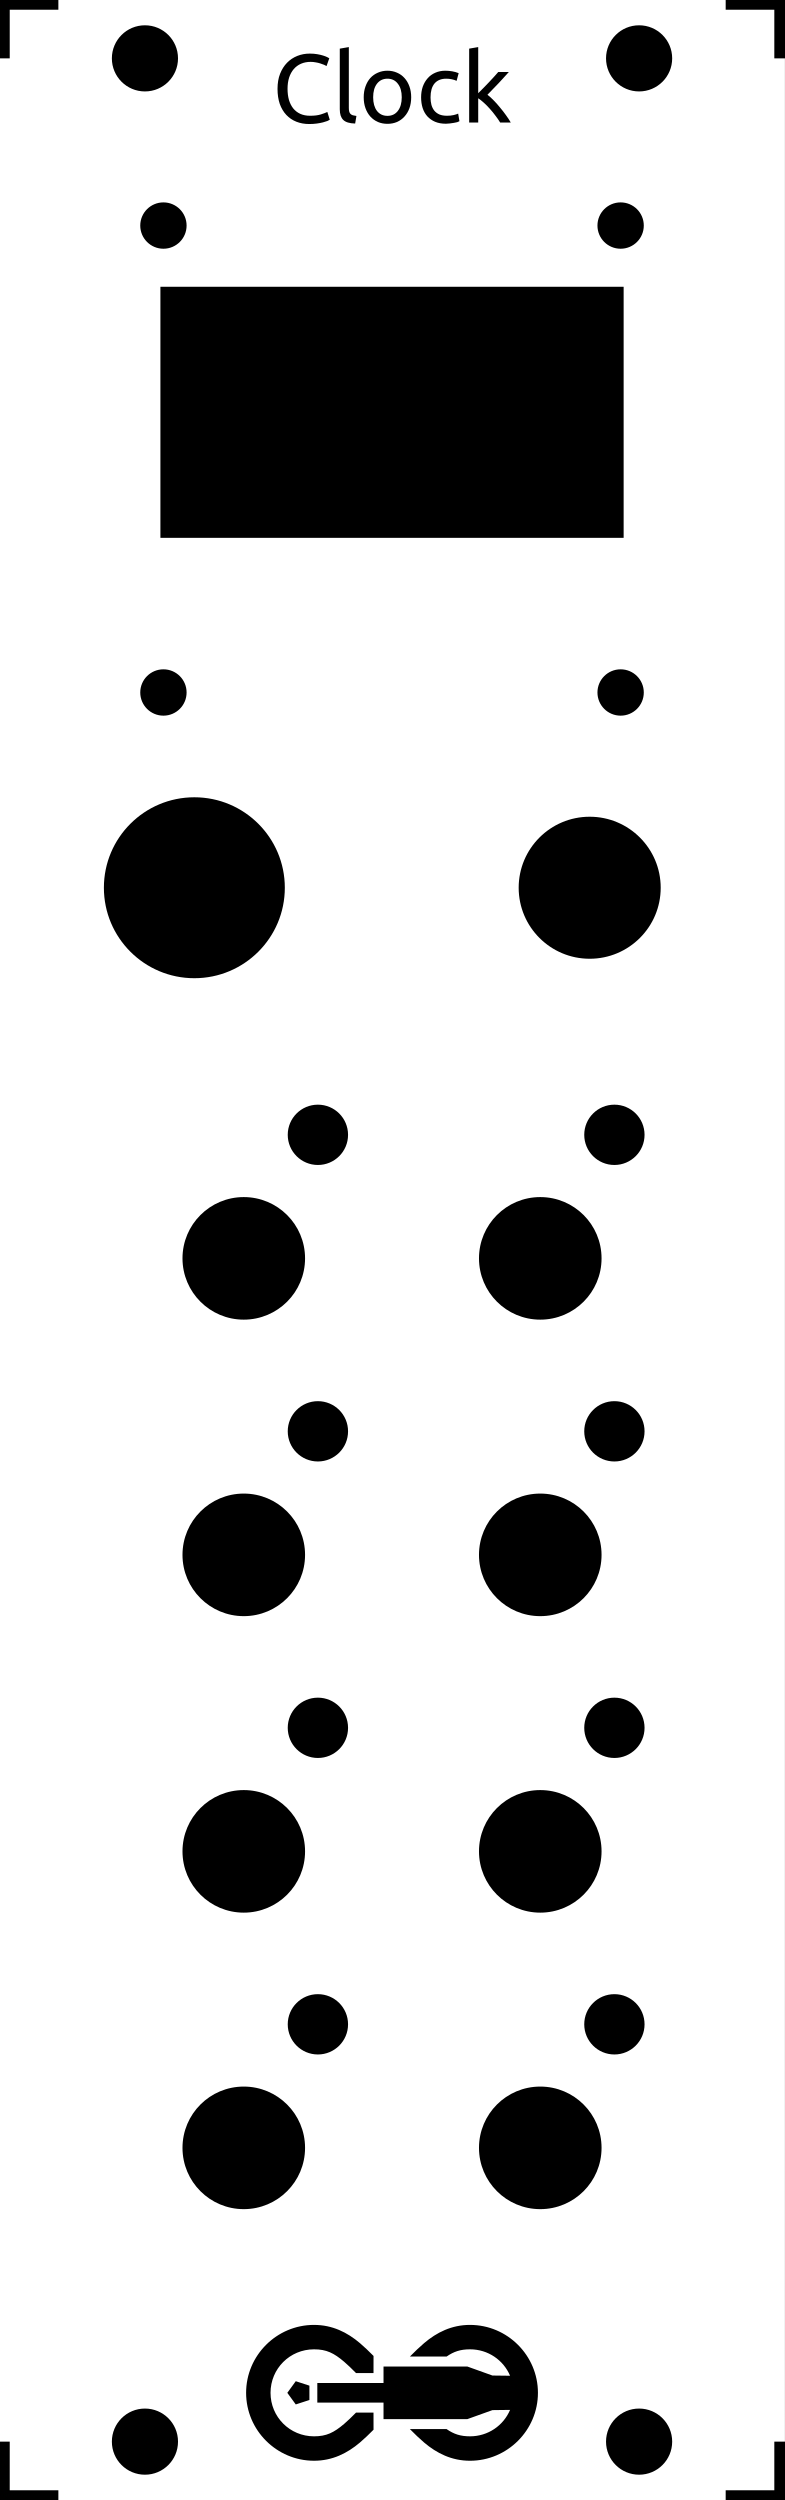
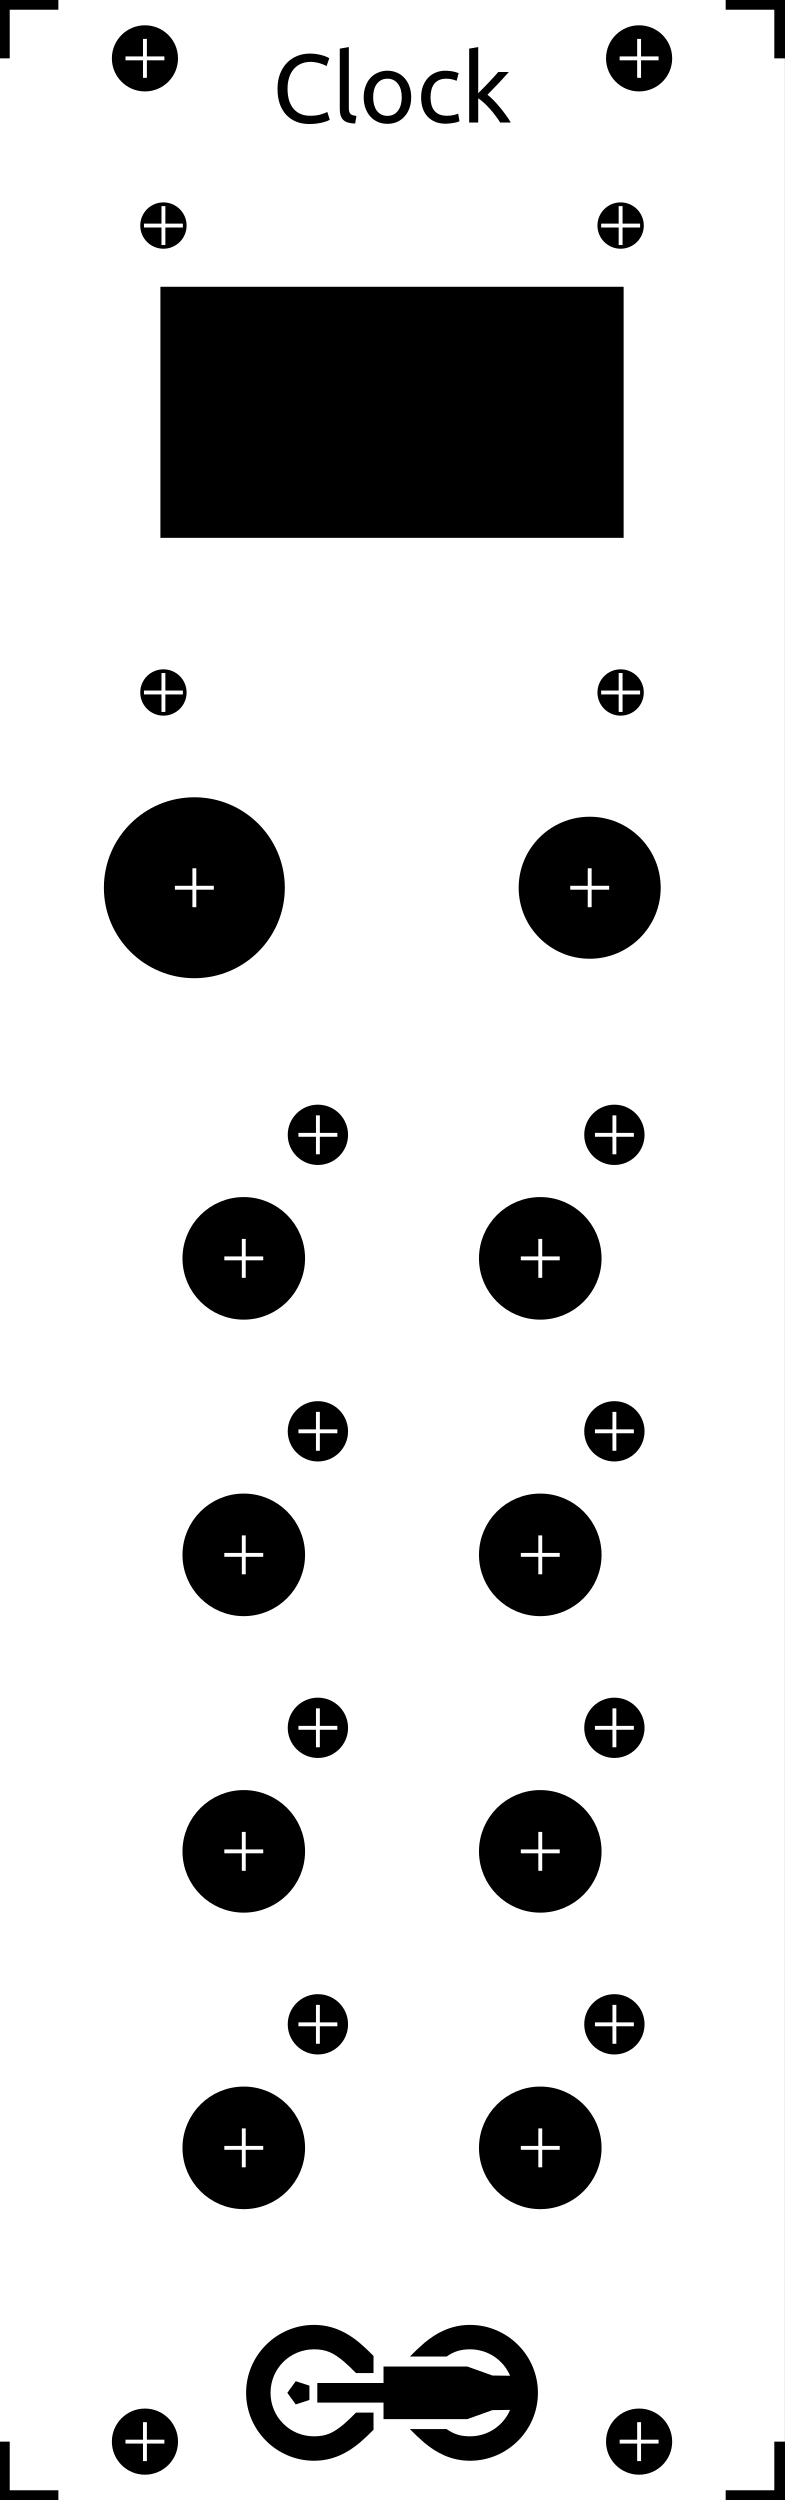
- <svg xmlns="http://www.w3.org/2000/svg" id="svg169" width="40.3mm" height="128.5mm" version="1.1" viewBox="0 0 40.3 128.5">
+ <svg xmlns="http://www.w3.org/2000/svg" id="svg261" width="40.3mm" height="128.5mm" version="1.1" viewBox="0 0 40.3 128.5">
  <rect id="background" width="40.3" height="128.5" fill="#fff" />
  <g id="outline" fill="none" stroke="#000">
    <line id="line6" y1="-3" y2="3" />
    <line id="line8" x1="-3" x2="3" />
    <line id="line10" x1="43.3" x2="37.3" />
    <line id="line12" x1="40.3" x2="40.3" y1="-3" y2="3" />
    <line id="line14" y1="131.5" y2="125.5" />
    <line id="line16" x1="-3" x2="3" y1="128.5" y2="128.5" />
    <line id="line18" x1="40.3" x2="40.3" y1="131.5" y2="125.5" />
    <line id="line20" x1="43.3" x2="37.3" y1="128.5" y2="128.5" />
  </g>
  <g id="stencil" font-family="Ubuntu" font-size="3">
-     <path id="path988" d="m15.895 6.375q-0.365 0-0.665-0.12t-0.515-0.35-0.335-0.565q-0.115-0.34-0.115-0.775t0.13-0.77q0.135-0.34 0.36-0.57t0.525-0.35 0.64-0.12q0.215 0 0.385 0.03 0.175 0.03 0.3 0.07 0.13 0.04 0.21 0.08t0.11 0.06l-0.14 0.4q-0.045-0.03-0.13-0.065t-0.195-0.07q-0.105-0.035-0.235-0.055-0.125-0.025-0.255-0.025-0.275 0-0.495 0.095t-0.375 0.275-0.24 0.44q-0.08 0.255-0.08 0.575 0 0.31 0.07 0.565 0.075 0.255 0.22 0.44 0.145 0.18 0.36 0.28 0.22 0.1 0.51 0.1 0.335 0 0.555-0.07t0.33-0.125l0.125 0.4q-0.035 0.025-0.125 0.065-0.09 0.035-0.225 0.07t-0.315 0.06-0.39 0.025z" />
-     <path id="path990" d="m18.255 6.35q-0.43-0.01-0.61-0.185t-0.18-0.545v-3.12l0.465-0.08v3.125q0 0.115 0.02 0.19t0.065 0.12 0.12 0.07q0.075 0.02 0.185 0.035z" />
-     <path id="path992" d="m21.135 5q0 0.31-0.09 0.56t-0.255 0.43q-0.16 0.18-0.385 0.28-0.225 0.095-0.49 0.095t-0.49-0.095q-0.225-0.1-0.39-0.28-0.16-0.18-0.25-0.43t-0.09-0.56q0-0.305 0.09-0.555 0.09-0.255 0.25-0.435 0.165-0.18 0.39-0.275 0.225-0.1 0.49-0.1t0.49 0.1q0.225 0.095 0.385 0.275 0.165 0.18 0.255 0.435 0.09 0.25 0.09 0.555zm-0.485 0q0-0.44-0.2-0.695-0.195-0.26-0.535-0.26t-0.54 0.26q-0.195 0.255-0.195 0.695t0.195 0.7q0.2 0.255 0.54 0.255t0.535-0.255q0.2-0.26 0.2-0.7z" />
-     <path id="path994" d="m22.92 6.36q-0.315 0-0.555-0.1-0.235-0.1-0.4-0.28-0.16-0.18-0.24-0.425-0.08-0.25-0.08-0.55t0.085-0.55q0.09-0.25 0.25-0.43 0.16-0.185 0.39-0.285 0.235-0.105 0.52-0.105 0.175 0 0.35 0.03t0.335 0.095l-0.105 0.395q-0.105-0.05-0.245-0.08-0.135-0.03-0.29-0.03-0.39 0-0.6 0.245-0.205 0.245-0.205 0.715 0 0.21 0.045 0.385 0.05 0.175 0.15 0.3 0.105 0.125 0.265 0.195 0.16 0.065 0.39 0.065 0.185 0 0.335-0.035t0.235-0.075l0.065 0.39q-0.04 0.025-0.115 0.05-0.075 0.02-0.17 0.035-0.095 0.02-0.205 0.03-0.105 0.015-0.205 0.015z" />
-     <path id="path996" d="m25.055 4.87q0.15 0.115 0.315 0.285 0.17 0.17 0.33 0.37 0.165 0.195 0.31 0.4 0.145 0.2 0.245 0.375h-0.545q-0.105-0.175-0.245-0.355-0.135-0.185-0.285-0.35-0.15-0.17-0.305-0.31t-0.295-0.235v1.25h-0.465v-3.8l0.465-0.08v2.37q0.12-0.12 0.265-0.265t0.285-0.295 0.265-0.285q0.125-0.14 0.215-0.245h0.545q-0.115 0.125-0.25 0.275t-0.28 0.305q-0.145 0.15-0.295 0.305-0.145 0.15-0.275 0.285z" />
+     <path id="path1080" d="m15.895 6.375q-0.365 0-0.665-0.12t-0.515-0.35-0.335-0.565q-0.115-0.34-0.115-0.775t0.13-0.77q0.135-0.34 0.36-0.57t0.525-0.35 0.64-0.12q0.215 0 0.385 0.03 0.175 0.03 0.3 0.07 0.13 0.04 0.21 0.08t0.11 0.06l-0.14 0.4q-0.045-0.03-0.13-0.065t-0.195-0.07q-0.105-0.035-0.235-0.055-0.125-0.025-0.255-0.025-0.275 0-0.495 0.095t-0.375 0.275-0.24 0.44q-0.08 0.255-0.08 0.575 0 0.31 0.07 0.565 0.075 0.255 0.22 0.44 0.145 0.18 0.36 0.28 0.22 0.1 0.51 0.1 0.335 0 0.555-0.07t0.33-0.125l0.125 0.4q-0.035 0.025-0.125 0.065-0.09 0.035-0.225 0.07t-0.315 0.06-0.39 0.025z" />
+     <path id="path1082" d="m18.255 6.35q-0.43-0.01-0.61-0.185t-0.18-0.545v-3.12l0.465-0.08v3.125q0 0.115 0.02 0.19t0.065 0.12 0.12 0.07q0.075 0.02 0.185 0.035z" />
+     <path id="path1084" d="m21.135 5q0 0.31-0.09 0.56t-0.255 0.43q-0.16 0.18-0.385 0.28-0.225 0.095-0.49 0.095t-0.49-0.095q-0.225-0.1-0.39-0.28-0.16-0.18-0.25-0.43t-0.09-0.56q0-0.305 0.09-0.555 0.09-0.255 0.25-0.435 0.165-0.18 0.39-0.275 0.225-0.1 0.49-0.1t0.49 0.1q0.225 0.095 0.385 0.275 0.165 0.18 0.255 0.435 0.09 0.25 0.09 0.555zm-0.485 0q0-0.44-0.2-0.695-0.195-0.26-0.535-0.26t-0.54 0.26q-0.195 0.255-0.195 0.695t0.195 0.7q0.2 0.255 0.54 0.255t0.535-0.255q0.2-0.26 0.2-0.7z" />
+     <path id="path1086" d="m22.92 6.36q-0.315 0-0.555-0.1-0.235-0.1-0.4-0.28-0.16-0.18-0.24-0.425-0.08-0.25-0.08-0.55t0.085-0.55q0.09-0.25 0.25-0.43 0.16-0.185 0.39-0.285 0.235-0.105 0.52-0.105 0.175 0 0.35 0.03t0.335 0.095l-0.105 0.395q-0.105-0.05-0.245-0.08-0.135-0.03-0.29-0.03-0.39 0-0.6 0.245-0.205 0.245-0.205 0.715 0 0.21 0.045 0.385 0.05 0.175 0.15 0.3 0.105 0.125 0.265 0.195 0.16 0.065 0.39 0.065 0.185 0 0.335-0.035t0.235-0.075l0.065 0.39q-0.04 0.025-0.115 0.05-0.075 0.02-0.17 0.035-0.095 0.02-0.205 0.03-0.105 0.015-0.205 0.015z" />
+     <path id="path1088" d="m25.055 4.87q0.15 0.115 0.315 0.285 0.17 0.17 0.33 0.37 0.165 0.195 0.31 0.4 0.145 0.2 0.245 0.375h-0.545q-0.105-0.175-0.245-0.355-0.135-0.185-0.285-0.35-0.15-0.17-0.305-0.31t-0.295-0.235v1.25h-0.465v-3.8l0.465-0.08v2.37q0.12-0.12 0.265-0.265t0.285-0.295 0.265-0.285q0.125-0.14 0.215-0.245h0.545q-0.115 0.125-0.25 0.275t-0.28 0.305q-0.145 0.15-0.295 0.305-0.145 0.15-0.275 0.285z" />
    <path id="path25" transform="translate(12.65 119.5) scale(.15)" d="m23.274 0c-12.804 0-23.274 10.47-23.274 23.274 0 12.804 10.47 23.274 23.274 23.274 6.282 0 11.38-2.549 15.731-6.245 1.539-1.307 3.076-2.788 4.658-4.388l-0.009-5.869-5.989 0.003c-1.484 1.506-2.847 2.828-4.08 3.877-3.513 2.985-6.049 4.254-10.311 4.254-8.281 0-14.905-6.623-14.905-14.905 0-8.281 6.623-14.905 14.905-14.905 4.261 0 6.798 1.27 10.311 4.254 1.234 1.048 2.596 2.371 4.08 3.877l5.989 0.003 0.009-5.869c-1.582-1.6-3.12-3.08-4.658-4.388-4.351-3.697-9.449-6.245-15.731-6.245zm53.451 0c-6.282 1.0197e-4 -11.379 2.549-15.73 6.245-1.607 1.366-3.213 2.919-4.871 4.602h12.572c2.477-1.718 4.74-2.478 8.029-2.478h3.82e-4c6.2 0 11.47 3.713 13.728 9.055l-6.042-0.075-8.585-3.08-28.741 3.81e-4v5.646h-22.686v6.719h22.686v5.646l28.741 3.82e-4 8.585-3.08 6.042-0.075c-2.258 5.341-7.528 9.055-13.728 9.055h-3.82e-4c-3.289-5.9e-5 -5.553-0.761-8.029-2.478h-12.572c1.658 1.683 3.264 3.236 4.871 4.602 4.351 3.697 9.449 6.245 15.73 6.245h3.82e-4c12.804 0 23.274-10.47 23.274-23.274-8e-6 -12.804-10.47-23.274-23.274-23.274zm-59.712 19.295-2.891 3.979 2.891 3.979 4.677-1.52v-4.918z" />
  </g>
  <g id="throughholes">
    <circle id="circle75" cx="7.45" cy="3" r="1.7" />
    <circle id="circle77" cx="7.45" cy="125.5" r="1.7" />
    <circle id="circle79" cx="32.85" cy="3" r="1.7" />
    <circle id="circle81" cx="32.85" cy="125.5" r="1.7" />
    <circle id="circle83" cx="31.9" cy="35.594" r="1.191" />
    <circle id="circle85" cx="31.9" cy="11.594" r="1.191" />
    <circle id="circle87" cx="8.4" cy="35.594" r="1.191" />
    <circle id="circle89" cx="8.4" cy="11.594" r="1.191" />
    <rect id="rect91" x="8.245" y="14.74" width="23.81" height="12.905" />
    <circle id="circle95" cx="30.31" cy="45.63" r="3.65" />
    <circle id="circle99" cx="9.99" cy="45.63" r="4.65" />
    <circle id="circle103" cx="12.53" cy="64.68" r="3.15" />
    <circle id="circle107" cx="16.34" cy="58.33" r="1.55" />
    <circle id="circle111" cx="27.77" cy="64.68" r="3.15" />
    <circle id="circle115" cx="31.58" cy="58.33" r="1.55" />
    <circle id="circle119" cx="12.53" cy="79.92" r="3.15" />
    <circle id="circle123" cx="16.34" cy="73.57" r="1.55" />
    <circle id="circle127" cx="27.77" cy="79.92" r="3.15" />
    <circle id="circle131" cx="31.58" cy="73.57" r="1.55" />
    <circle id="circle135" cx="12.53" cy="95.16" r="3.15" />
    <circle id="circle139" cx="16.34" cy="88.81" r="1.55" />
    <circle id="circle143" cx="27.77" cy="95.16" r="3.15" />
    <circle id="circle147" cx="31.58" cy="88.81" r="1.55" />
    <circle id="circle151" cx="12.53" cy="110.4" r="3.15" />
    <circle id="circle155" cx="16.34" cy="104.05" r="1.55" />
    <circle id="circle159" cx="27.77" cy="110.4" r="3.15" />
    <circle id="circle163" cx="31.58" cy="104.05" r="1.55" />
  </g>
+   <g id="drill_markers" stroke="#fff">
+     <path id="path169" d="m7.45 2v2m-1-1h2" stroke-width=".2" />
+     <path id="path171" d="m7.45 124.5v2m-1-1h2" stroke-width=".2" />
+     <path id="path173" d="m32.85 2v2m-1-1h2" stroke-width=".2" />
+     <path id="path175" d="m32.85 124.5v2m-1-1h2" stroke-width=".2" />
+     <g id="drill_markers_offset" transform="translate(20.15,21.5)">
+       <g id="g185" transform="translate(7.62 -10.16)" stroke-width=".2">
+         <path id="path177" d="m4.13 23.254v2m-1-1h2" />
+         <path id="path179" d="m4.13-0.746v2m-1-1h2" />
+         <path id="path181" d="m-19.37 23.254v2m-1-1h2" />
+         <path id="path183" d="m-19.37-0.746v2m-1-1h2" />
+       </g>
+       <g id="g189" transform="translate(2.54,21.59)">
+         <path id="path187" d="m7.62 1.54v2m-1-1h2" stroke-width=".2" />
+       </g>
+       <g id="g193" transform="translate(-10.16,24.13)">
+         <path id="path191" d="m0-1v2m-1-1h2" stroke-width=".2" />
+       </g>
+       <g id="g197" transform="translate(-7.62 43.18)">
+         <path id="path195" d="m0-1v2m-1-1h2" stroke-width=".2" />
+       </g>
+       <g id="g201" transform="translate(-3.81 35.56)">
+         <path id="path199" d="m0 0.27v2m-1-1h2" stroke-width=".2" />
+       </g>
+       <g id="g205" transform="translate(7.62 43.18)">
+         <path id="path203" d="m0-1v2m-1-1h2" stroke-width=".2" />
+       </g>
+       <g id="g209" transform="translate(11.43,35.56)">
+         <path id="path207" d="m0 0.27v2m-1-1h2" stroke-width=".2" />
+       </g>
+       <g id="g213" transform="translate(-7.62 58.42)">
+         <path id="path211" d="m0-1v2m-1-1h2" stroke-width=".2" />
+       </g>
+       <g id="g217" transform="translate(-3.81 50.8)">
+         <path id="path215" d="m0 0.27v2m-1-1h2" stroke-width=".2" />
+       </g>
+       <g id="g221" transform="translate(7.62 58.42)">
+         <path id="path219" d="m0-1v2m-1-1h2" stroke-width=".2" />
+       </g>
+       <g id="g225" transform="translate(11.43 50.8)">
+         <path id="path223" d="m0 0.27v2m-1-1h2" stroke-width=".2" />
+       </g>
+       <g id="g229" transform="translate(-7.62 73.66)">
+         <path id="path227" d="m0-1v2m-1-1h2" stroke-width=".2" />
+       </g>
+       <g id="g233" transform="translate(-3.81 66.04)">
+         <path id="path231" d="m0 0.27v2m-1-1h2" stroke-width=".2" />
+       </g>
+       <g id="g237" transform="translate(7.62 73.66)">
+         <path id="path235" d="m0-1v2m-1-1h2" stroke-width=".2" />
+       </g>
+       <g id="g241" transform="translate(11.43 66.04)">
+         <path id="path239" d="m0 0.27v2m-1-1h2" stroke-width=".2" />
+       </g>
+       <g id="g245" transform="translate(-7.62 88.9)">
+         <path id="path243" d="m0-1v2m-1-1h2" stroke-width=".2" />
+       </g>
+       <g id="g249" transform="translate(-3.81 81.28)">
+         <path id="path247" d="m0 0.27v2m-1-1h2" stroke-width=".2" />
+       </g>
+       <g id="g253" transform="translate(7.62 88.9)">
+         <path id="path251" d="m0-1v2m-1-1h2" stroke-width=".2" />
+       </g>
+       <g id="g257" transform="translate(11.43 81.28)">
+         <path id="path255" d="m0 0.27v2m-1-1h2" stroke-width=".2" />
+       </g>
+     </g>
+   </g>
</svg>
